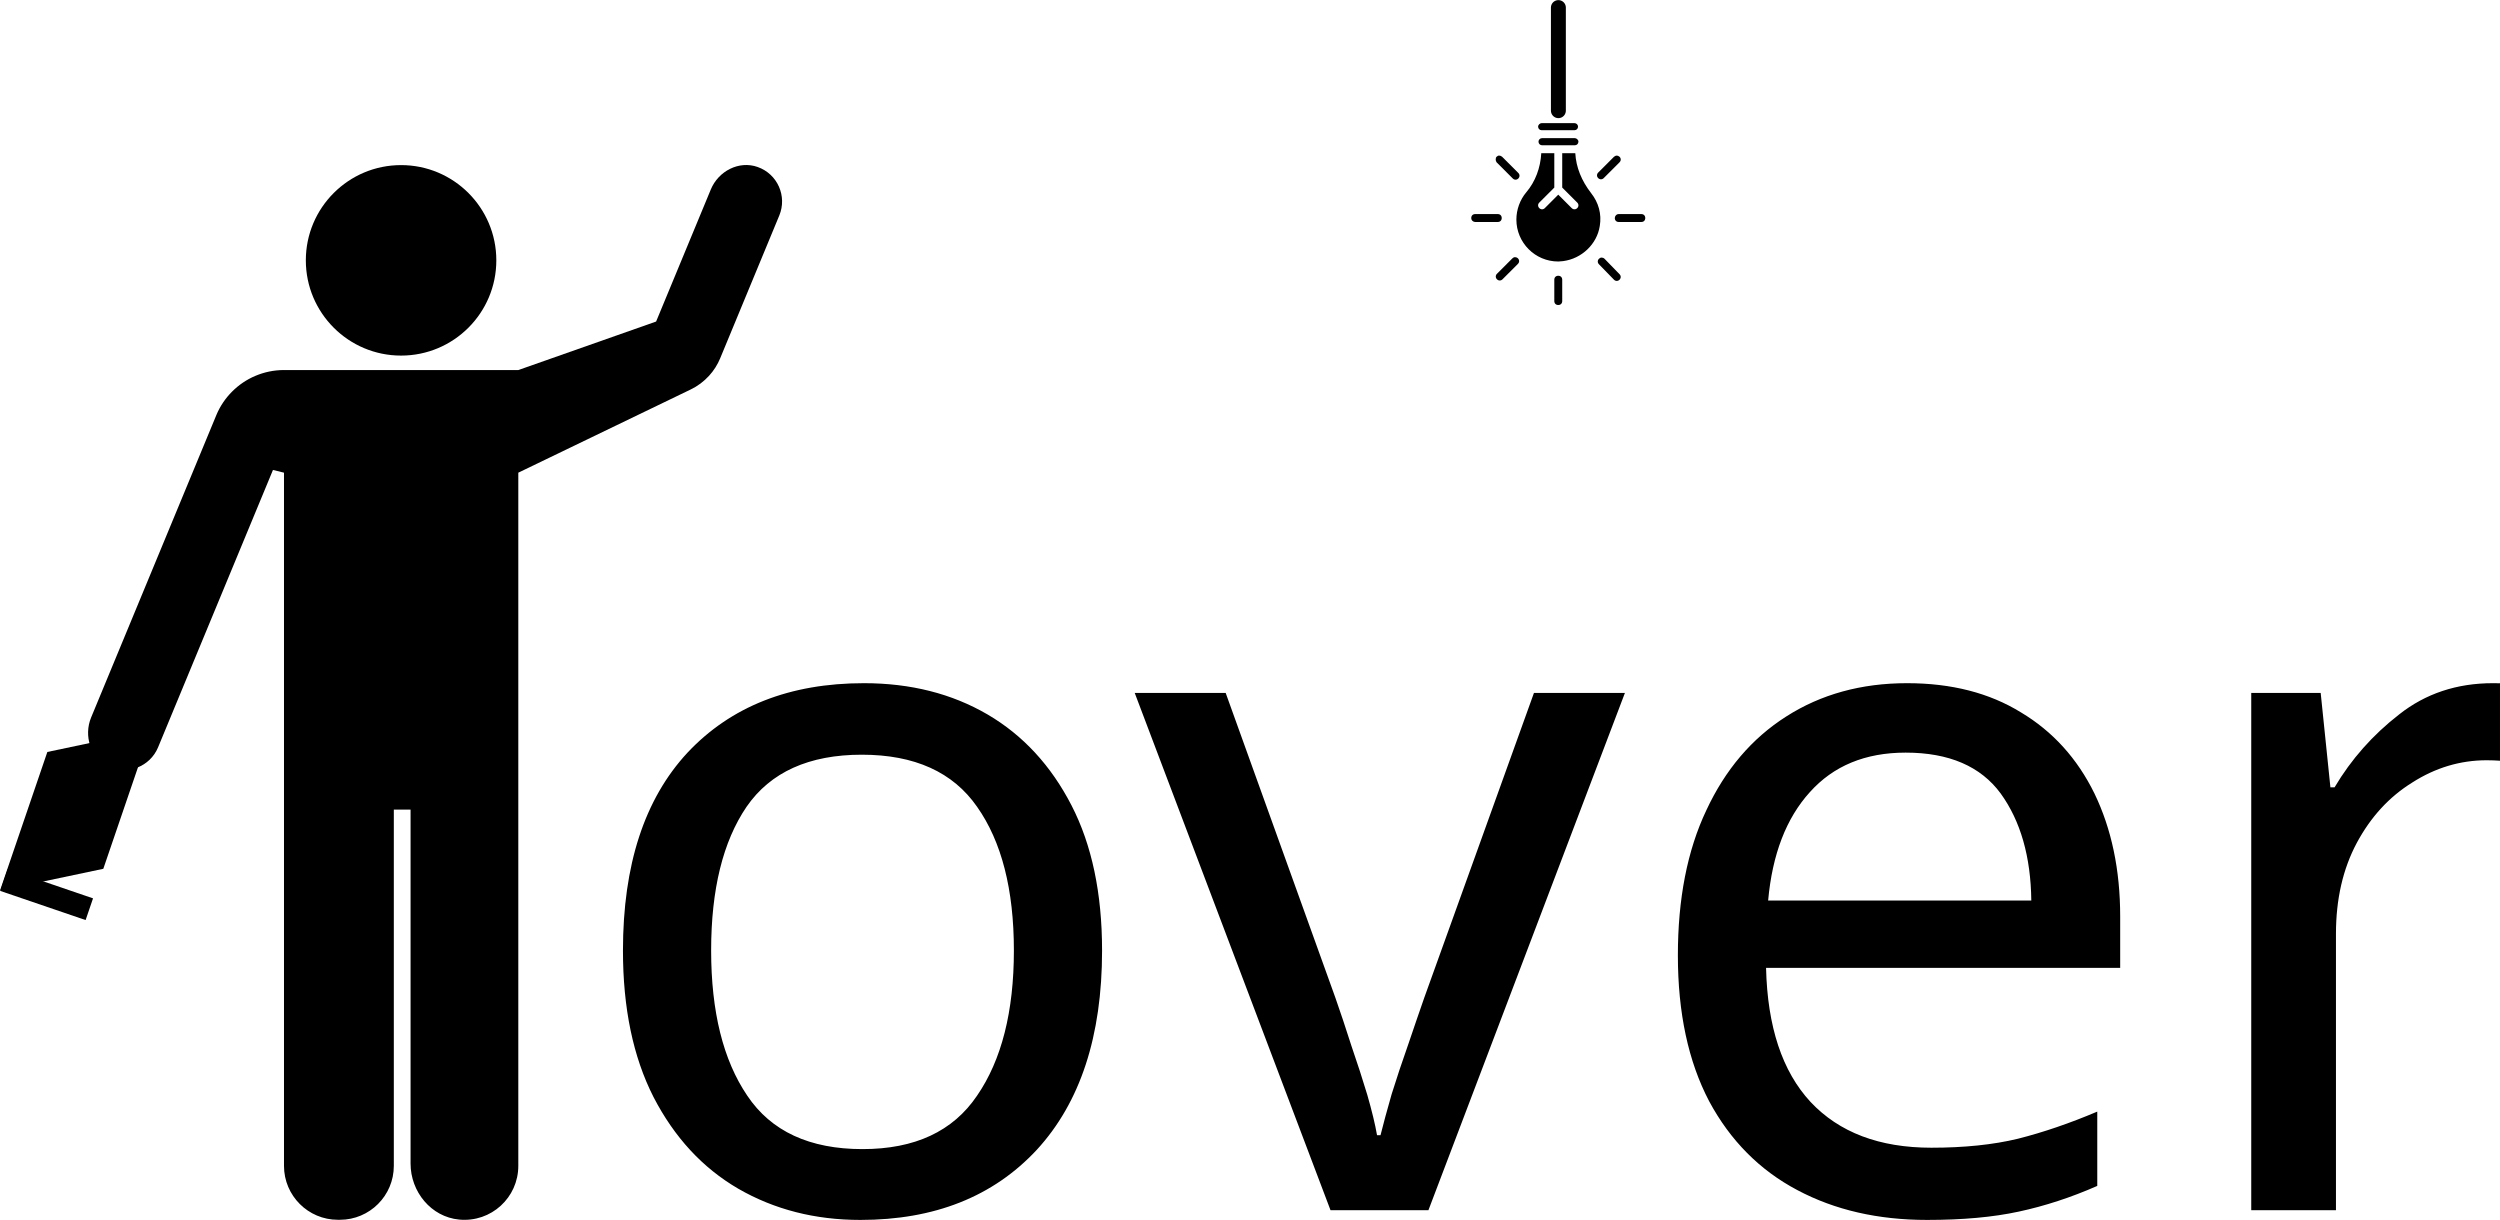
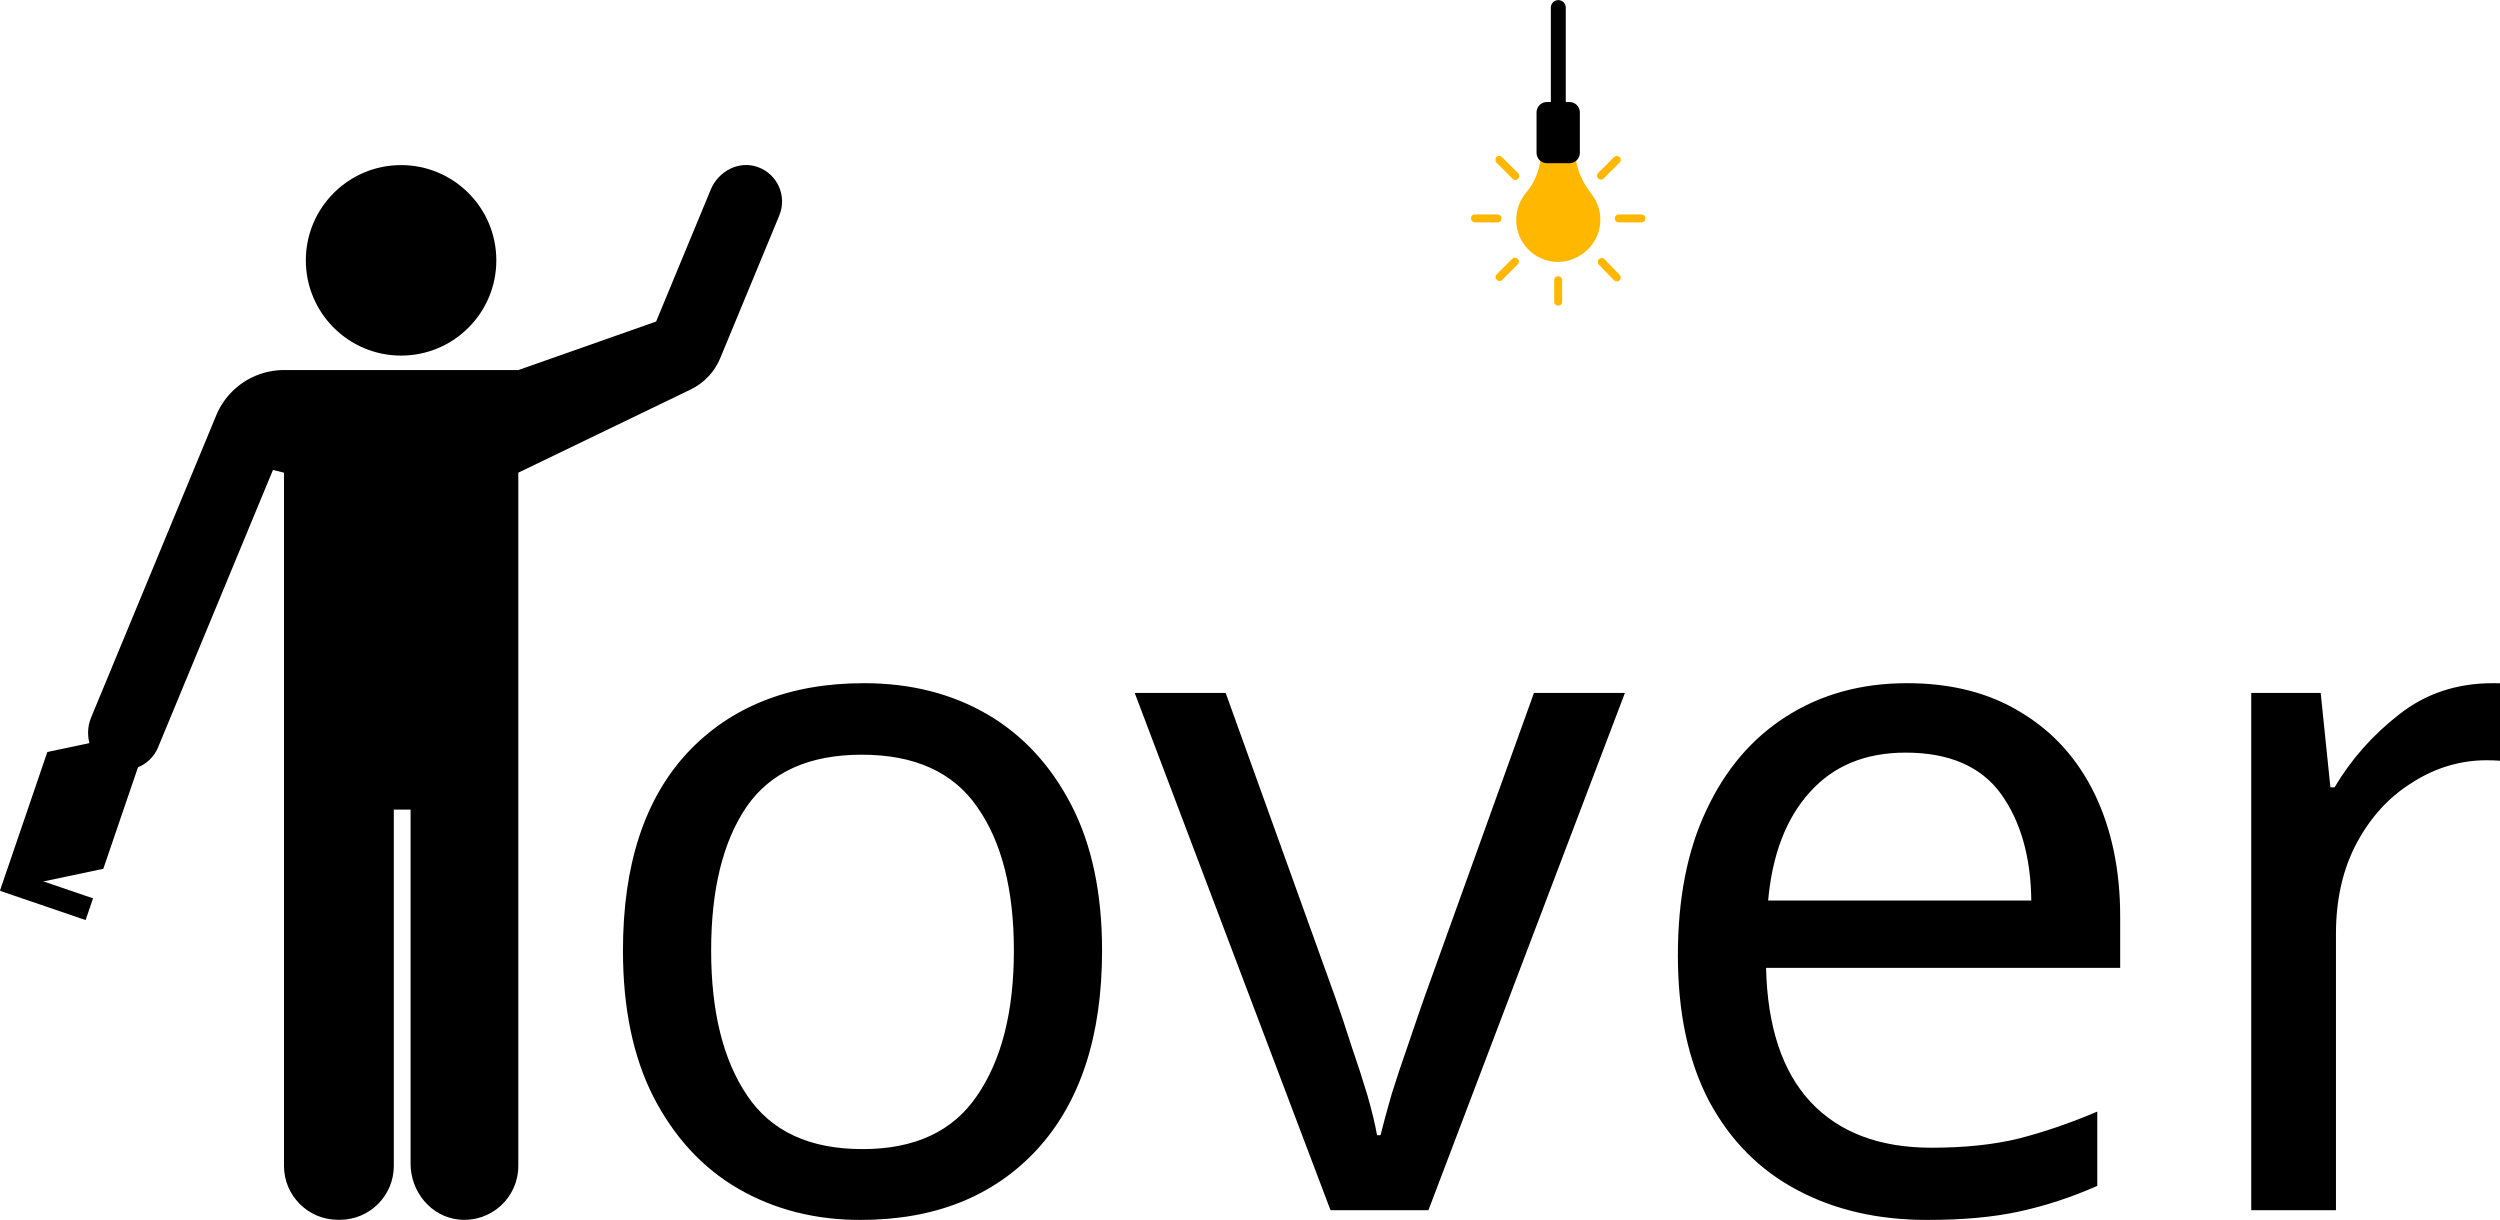
<svg xmlns="http://www.w3.org/2000/svg" width="88.618mm" height="43.241mm" viewBox="0 0 88.619 43.241" version="1.1" id="svg5423">
  <defs id="defs5417" />
  <g id="layer1" transform="translate(-46.30042,-232.6308)">
    <g id="g1604" transform="matrix(1.977176,0,0,1.977176,-803.0802,-251.1714)" style="fill:#000000;stroke-width:0.506">
      <g id="g916" transform="matrix(0.796729,0,0,0.796729,91.03517,53.17036)" style="stroke-width:0.635">
        <g id="g3325" transform="translate(1.84425,-1.352843)">
          <g id="g3336" transform="translate(2.956119,-3.095192)">
            <g id="g842" transform="translate(3.016415,-3.09519)">
              <g id="g853" transform="translate(2.956119,-3.09519)">
                <text xml:space="preserve" style="color:#000000;font-style:normal;font-variant:normal;font-weight:300;font-stretch:normal;font-size:21.718px;line-height:130%;font-family:Quicksand;-inkscape-font-specification:'Quicksand Light';text-indent:0;text-align:start;text-decoration:none;text-decoration-line:none;text-decoration-style:solid;text-decoration-color:#000000;letter-spacing:0px;word-spacing:0px;text-transform:none;writing-mode:lr-tb;direction:ltr;baseline-shift:baseline;text-anchor:start;white-space:normal;clip-rule:nonzero;display:inline;overflow:visible;visibility:visible;opacity:1;isolation:auto;mix-blend-mode:normal;color-interpolation:sRGB;color-interpolation-filters:linearRGB;solid-color:#000000;solid-opacity:1;fill:#000000;fill-opacity:1;fill-rule:nonzero;stroke:none;stroke-width:0.457px;stroke-linecap:butt;stroke-linejoin:miter;stroke-miterlimit:4;stroke-dasharray:none;stroke-dashoffset:0;stroke-opacity:1;color-rendering:auto;image-rendering:auto;shape-rendering:auto;text-rendering:auto;enable-background:accumulate" x="426.993" y="278.258" id="text1000">
                  <tspan id="tspan998" x="426.993" y="278.258" style="font-style:normal;font-variant:normal;font-weight:300;font-stretch:normal;font-family:Quicksand;-inkscape-font-specification:'Quicksand Light';text-align:start;text-anchor:start;stroke-width:0.457px">over</tspan>
                </text>
                <g id="g3314" transform="matrix(-0.5687684,0,0,0.5687684,718.7333,120.0874)" style="stroke-width:1.116">
                  <g style="fill:#000000;stroke-width:0.404" transform="matrix(2.760626,0,0,2.760626,-730.3973,-427.2769)" id="g3285">
                    <circle cx="452.804" cy="241.898" r="1.365" id="circle3259" style="fill:#000000;stroke-width:0.068" />
                    <path d="m 448.231,243.302 c 0.038,0.092 0.092,0.177 0.159,0.25 0.075,0.082 0.164,0.149 0.264,0.197 l 2.47,1.192 v 4.829 5.106 c 0,0.452 0.387,0.813 0.848,0.769 0.402,-0.038 0.696,-0.399 0.696,-0.802 v -5.073 h 0.24 v 5.106 c 0,0.426 0.346,0.772 0.772,0.772 h 0.03 c 0.426,0 0.772,-0.346 0.772,-0.772 v -5.106 -4.829 l 0.158,-0.039 1.647,3.976 c 0.115,0.276 0.438,0.403 0.712,0.273 0.256,-0.122 0.356,-0.439 0.247,-0.702 l -1.796,-4.337 c -0.053,-0.126 -0.13,-0.239 -0.225,-0.334 -0.095,-0.095 -0.208,-0.172 -0.334,-0.225 -0.126,-0.053 -0.264,-0.083 -0.409,-0.083 h -3.359 l -1.974,-0.695 -0.784,-1.893 c -0.109,-0.263 -0.403,-0.417 -0.671,-0.322 -0.286,0.101 -0.425,0.419 -0.31,0.696 z" id="path3261" style="fill:#000000;stroke-width:0.068" />
                  </g>
                  <g style="fill:#000000;stroke:none;stroke-width:3.018" id="g1251-5-1-3" transform="matrix(0.3628837,0.07147609,0.07147609,-0.3628837,485.5298,284.5667)">
                    <rect ry="0" transform="matrix(0.5,-0.8660254,-0.9999101,0.01340771,0,0)" y="-168.225" x="-106.984" height="11.294" width="15.669" id="rect1229-6-0-0" style="color:#000000;clip-rule:nonzero;display:inline;overflow:visible;visibility:visible;opacity:1;isolation:auto;mix-blend-mode:normal;color-interpolation:sRGB;color-interpolation-filters:linearRGB;solid-color:#000000;solid-opacity:1;fill:#000000;fill-opacity:1;fill-rule:evenodd;stroke:none;stroke-width:3.256;stroke-linecap:square;stroke-linejoin:round;stroke-miterlimit:4;stroke-dasharray:none;stroke-dashoffset:0;stroke-opacity:1;paint-order:fill markers stroke;color-rendering:auto;image-rendering:auto;shape-rendering:auto;text-rendering:auto;enable-background:accumulate" />
                    <rect transform="rotate(30)" y="5.232" x="134.861" height="2.455" width="9.645" id="rect1246-5-3-3" style="color:#000000;clip-rule:nonzero;display:inline;overflow:visible;visibility:visible;opacity:1;isolation:auto;mix-blend-mode:normal;color-interpolation:sRGB;color-interpolation-filters:linearRGB;solid-color:#000000;solid-opacity:1;fill:#000000;fill-opacity:1;fill-rule:evenodd;stroke:none;stroke-width:3.018;stroke-linecap:square;stroke-linejoin:round;stroke-miterlimit:4;stroke-dasharray:none;stroke-dashoffset:0;stroke-opacity:1;paint-order:fill markers stroke;color-rendering:auto;image-rendering:auto;shape-rendering:auto;text-rendering:auto;enable-background:accumulate" />
                  </g>
                </g>
-                 <g id="g1092" transform="matrix(0.5432432,0,0,0.5432432,415.201,122.9053)" style="stroke-width:1.169">
-                   <path id="path1076" d="m 61.946,240.943 c -0.066,0 -0.147,0.065 -0.147,0.147 0,0.082 0.065,0.147 0.147,0.147 h 1.359 c 0.082,0 0.148,-0.065 0.148,-0.147 0,-0.082 -0.066,-0.147 -0.148,-0.147 z" style="fill:#000000;fill-opacity:1;stroke:none;stroke-width:0.783;stroke-linecap:round;stroke-linejoin:round;stroke-miterlimit:4;stroke-dasharray:none;stroke-dashoffset:0;stroke-opacity:1;paint-order:markers stroke fill" />
-                   <path id="path1074" d="m 61.963,241.565 c -0.082,0 -0.148,0.065 -0.148,0.147 0,0.082 0.066,0.148 0.148,0.148 h 1.359 c 0.082,0 0.147,-0.066 0.147,-0.148 0,-0.082 -0.082,-0.147 -0.147,-0.147 z" style="fill:#000000;fill-opacity:1;stroke:none;stroke-width:0.783;stroke-linecap:round;stroke-linejoin:round;stroke-miterlimit:4;stroke-dasharray:none;stroke-dashoffset:0;stroke-opacity:1;paint-order:markers stroke fill" />
-                   <path id="rect1013" d="m 61.93,242.188 c -0.033,0.606 -0.245,1.179 -0.622,1.621 -0.262,0.311 -0.409,0.721 -0.409,1.13 0,0.95 0.77,1.736 1.736,1.736 0.066,0 0.131,-0.016 0.196,-0.016 0.77,-0.098 1.409,-0.704 1.523,-1.458 0.082,-0.491 -0.049,-0.967 -0.36,-1.36 -0.393,-0.508 -0.622,-1.064 -0.655,-1.654 h -0.541 v 1.425 l 0.622,0.622 c 0.066,0.066 0.066,0.164 0,0.229 -0.066,0.066 -0.163,0.066 -0.229,0 l -0.557,-0.557 -0.557,0.557 c -0.066,0.066 -0.163,0.066 -0.229,0 -0.066,-0.066 -0.066,-0.164 0,-0.229 l 0.622,-0.622 v -1.425 z" style="fill:#000000;fill-opacity:1;stroke:none;stroke-width:0.783;stroke-linecap:round;stroke-linejoin:round;stroke-miterlimit:4;stroke-dasharray:none;stroke-dashoffset:0;stroke-opacity:1;paint-order:markers stroke fill" />
-                   <path d="m 59.194,245.038 h 0.934 c 0.098,0 0.164,-0.066 0.164,-0.164 0,-0.098 -0.066,-0.164 -0.164,-0.164 h -0.934 c -0.098,0 -0.164,0.066 -0.164,0.164 0,0.098 0.082,0.164 0.164,0.164 z" id="path922" style="fill:#000000;stroke-width:0.241" />
-                   <path d="m 64.976,244.874 c 0,0.098 0.066,0.164 0.164,0.164 h 0.934 c 0.098,0 0.164,-0.066 0.164,-0.164 0,-0.098 -0.066,-0.164 -0.164,-0.164 h -0.934 c -0.098,0 -0.164,0.082 -0.164,0.164 z" id="path924" style="fill:#000000;stroke-width:0.241" />
-                   <path d="m 62.634,247.265 c -0.098,0 -0.164,0.066 -0.164,0.164 v 0.884 c 0,0.098 0.066,0.164 0.164,0.164 0.098,0 0.164,-0.066 0.164,-0.164 v -0.884 c 0,-0.098 -0.066,-0.164 -0.164,-0.164 z" id="path926" style="fill:#000000;stroke-width:0.241" />
-                   <path d="m 60.849,246.495 c -0.049,0 -0.082,0.016 -0.115,0.049 l -0.639,0.639 c -0.066,0.066 -0.066,0.164 0,0.229 0.066,0.066 0.164,0.066 0.229,0 l 0.639,-0.639 c 0.066,-0.066 0.066,-0.164 0,-0.229 -0.033,-0.033 -0.082,-0.049 -0.115,-0.049 z" id="path928" style="fill:#000000;stroke-width:0.241" />
-                   <path d="m 64.288,243.22 c 0.066,0.066 0.164,0.066 0.229,0 l 0.655,-0.655 c 0.066,-0.066 0.066,-0.164 0,-0.229 -0.082,-0.066 -0.147,-0.066 -0.229,0 l -0.655,0.655 c -0.066,0.066 -0.066,0.164 0,0.229 z" id="path930" style="fill:#000000;stroke-width:0.241" />
-                   <path d="m 60.079,242.565 0.671,0.671 c 0.066,0.066 0.164,0.066 0.229,0 0.066,-0.066 0.066,-0.164 0,-0.229 l -0.671,-0.671 c -0.082,-0.066 -0.164,-0.066 -0.229,0 -0.049,0.049 -0.049,0.164 0,0.229 z" id="path932" style="fill:#000000;stroke-width:0.241" />
-                   <path d="m 64.55,246.561 c -0.033,-0.033 -0.082,-0.049 -0.115,-0.049 -0.049,0 -0.082,0.016 -0.115,0.049 -0.066,0.066 -0.066,0.164 0,0.229 l 0.622,0.639 c 0.066,0.066 0.164,0.066 0.229,0 0.066,-0.066 0.066,-0.164 0,-0.229 z" id="path934" style="fill:#000000;stroke-width:0.241" />
-                   <path style="fill:none;stroke:#000000;stroke-width:0.618;stroke-linecap:round;stroke-linejoin:miter;stroke-miterlimit:4;stroke-dasharray:none;stroke-opacity:1" d="m 62.639,240.427 v -4.271" id="path1097" />
+                 <g id="g1092-5" transform="matrix(0.5442681,0,0,0.5442681,415.135,122.6633)" style="fill:#000000;stroke-width:1.166">
+                   <path id="rect1013-9" d="m 61.93,242.188 c -0.033,0.606 -0.245,1.179 -0.622,1.621 -0.262,0.311 -0.409,0.721 -0.409,1.13 0,0.95 0.77,1.736 1.736,1.736 0.066,0 0.131,-0.016 0.196,-0.016 0.77,-0.098 1.409,-0.704 1.523,-1.458 0.082,-0.491 -0.049,-0.967 -0.36,-1.36 -0.393,-0.508 -0.622,-1.064 -0.655,-1.654 z" style="fill:#ffb700;fill-opacity:1;stroke:none;stroke-width:0.782;stroke-linecap:round;stroke-linejoin:round;stroke-miterlimit:4;stroke-dasharray:none;stroke-dashoffset:0;stroke-opacity:1;paint-order:markers stroke fill" />
+                   <path d="m 59.194,245.038 h 0.934 c 0.098,0 0.164,-0.066 0.164,-0.164 0,-0.098 -0.066,-0.164 -0.164,-0.164 h -0.934 c -0.098,0 -0.164,0.066 -0.164,0.164 0,0.098 0.082,0.164 0.164,0.164 z" id="path922-6" style="fill:#ffb700;stroke-width:0.241" />
+                   <path d="m 64.976,244.874 c 0,0.098 0.066,0.164 0.164,0.164 h 0.934 c 0.098,0 0.164,-0.066 0.164,-0.164 0,-0.098 -0.066,-0.164 -0.164,-0.164 h -0.934 c -0.098,0 -0.164,0.082 -0.164,0.164 z" id="path924-6" style="fill:#ffb700;stroke-width:0.241" />
+                   <path d="m 62.634,247.265 c -0.098,0 -0.164,0.066 -0.164,0.164 v 0.884 c 0,0.098 0.066,0.164 0.164,0.164 0.098,0 0.164,-0.066 0.164,-0.164 v -0.884 c 0,-0.098 -0.066,-0.164 -0.164,-0.164 z" id="path926-1" style="fill:#ffb700;stroke-width:0.241" />
+                   <path d="m 60.849,246.495 c -0.049,0 -0.082,0.016 -0.115,0.049 l -0.639,0.639 c -0.066,0.066 -0.066,0.164 0,0.229 0.066,0.066 0.164,0.066 0.229,0 l 0.639,-0.639 c 0.066,-0.066 0.066,-0.164 0,-0.229 -0.033,-0.033 -0.082,-0.049 -0.115,-0.049 z" id="path928-7" style="fill:#ffb700;stroke-width:0.241" />
+                   <path d="m 64.288,243.22 c 0.066,0.066 0.164,0.066 0.229,0 l 0.655,-0.655 c 0.066,-0.066 0.066,-0.164 0,-0.229 -0.082,-0.066 -0.147,-0.066 -0.229,0 l -0.655,0.655 c -0.066,0.066 -0.066,0.164 0,0.229 z" id="path930-5" style="fill:#ffb700;stroke-width:0.241" />
+                   <path d="m 60.079,242.565 0.671,0.671 c 0.066,0.066 0.164,0.066 0.229,0 0.066,-0.066 0.066,-0.164 0,-0.229 l -0.671,-0.671 c -0.082,-0.066 -0.164,-0.066 -0.229,0 -0.049,0.049 -0.049,0.164 0,0.229 z" id="path932-5" style="fill:#ffb700;stroke-width:0.241" />
+                   <path d="m 64.55,246.561 c -0.033,-0.033 -0.082,-0.049 -0.115,-0.049 -0.049,0 -0.082,0.016 -0.115,0.049 -0.066,0.066 -0.066,0.164 0,0.229 l 0.622,0.639 c 0.066,0.066 0.164,0.066 0.229,0 0.066,-0.066 0.066,-0.164 0,-0.229 z" id="path934-6" style="fill:#ffb700;stroke-width:0.241" />
+                   <path style="fill:none;stroke:#000000;stroke-width:0.617;stroke-linecap:round;stroke-linejoin:miter;stroke-miterlimit:4;stroke-dasharray:none;stroke-opacity:1" d="m 62.639,240.427 v -4.271" id="path1097-3" />
+                   <rect rx="0.429" style="fill:#000000;fill-opacity:1;stroke:none;stroke-width:0.617;stroke-linecap:round;stroke-linejoin:round;stroke-miterlimit:4;stroke-dasharray:none;stroke-dashoffset:0;stroke-opacity:1;paint-order:markers stroke fill" id="rect5341" width="1.791" height="2.53" x="61.739" y="240.061" ry="0.429" />
                </g>
              </g>
            </g>
          </g>
        </g>
      </g>
    </g>
  </g>
</svg>
